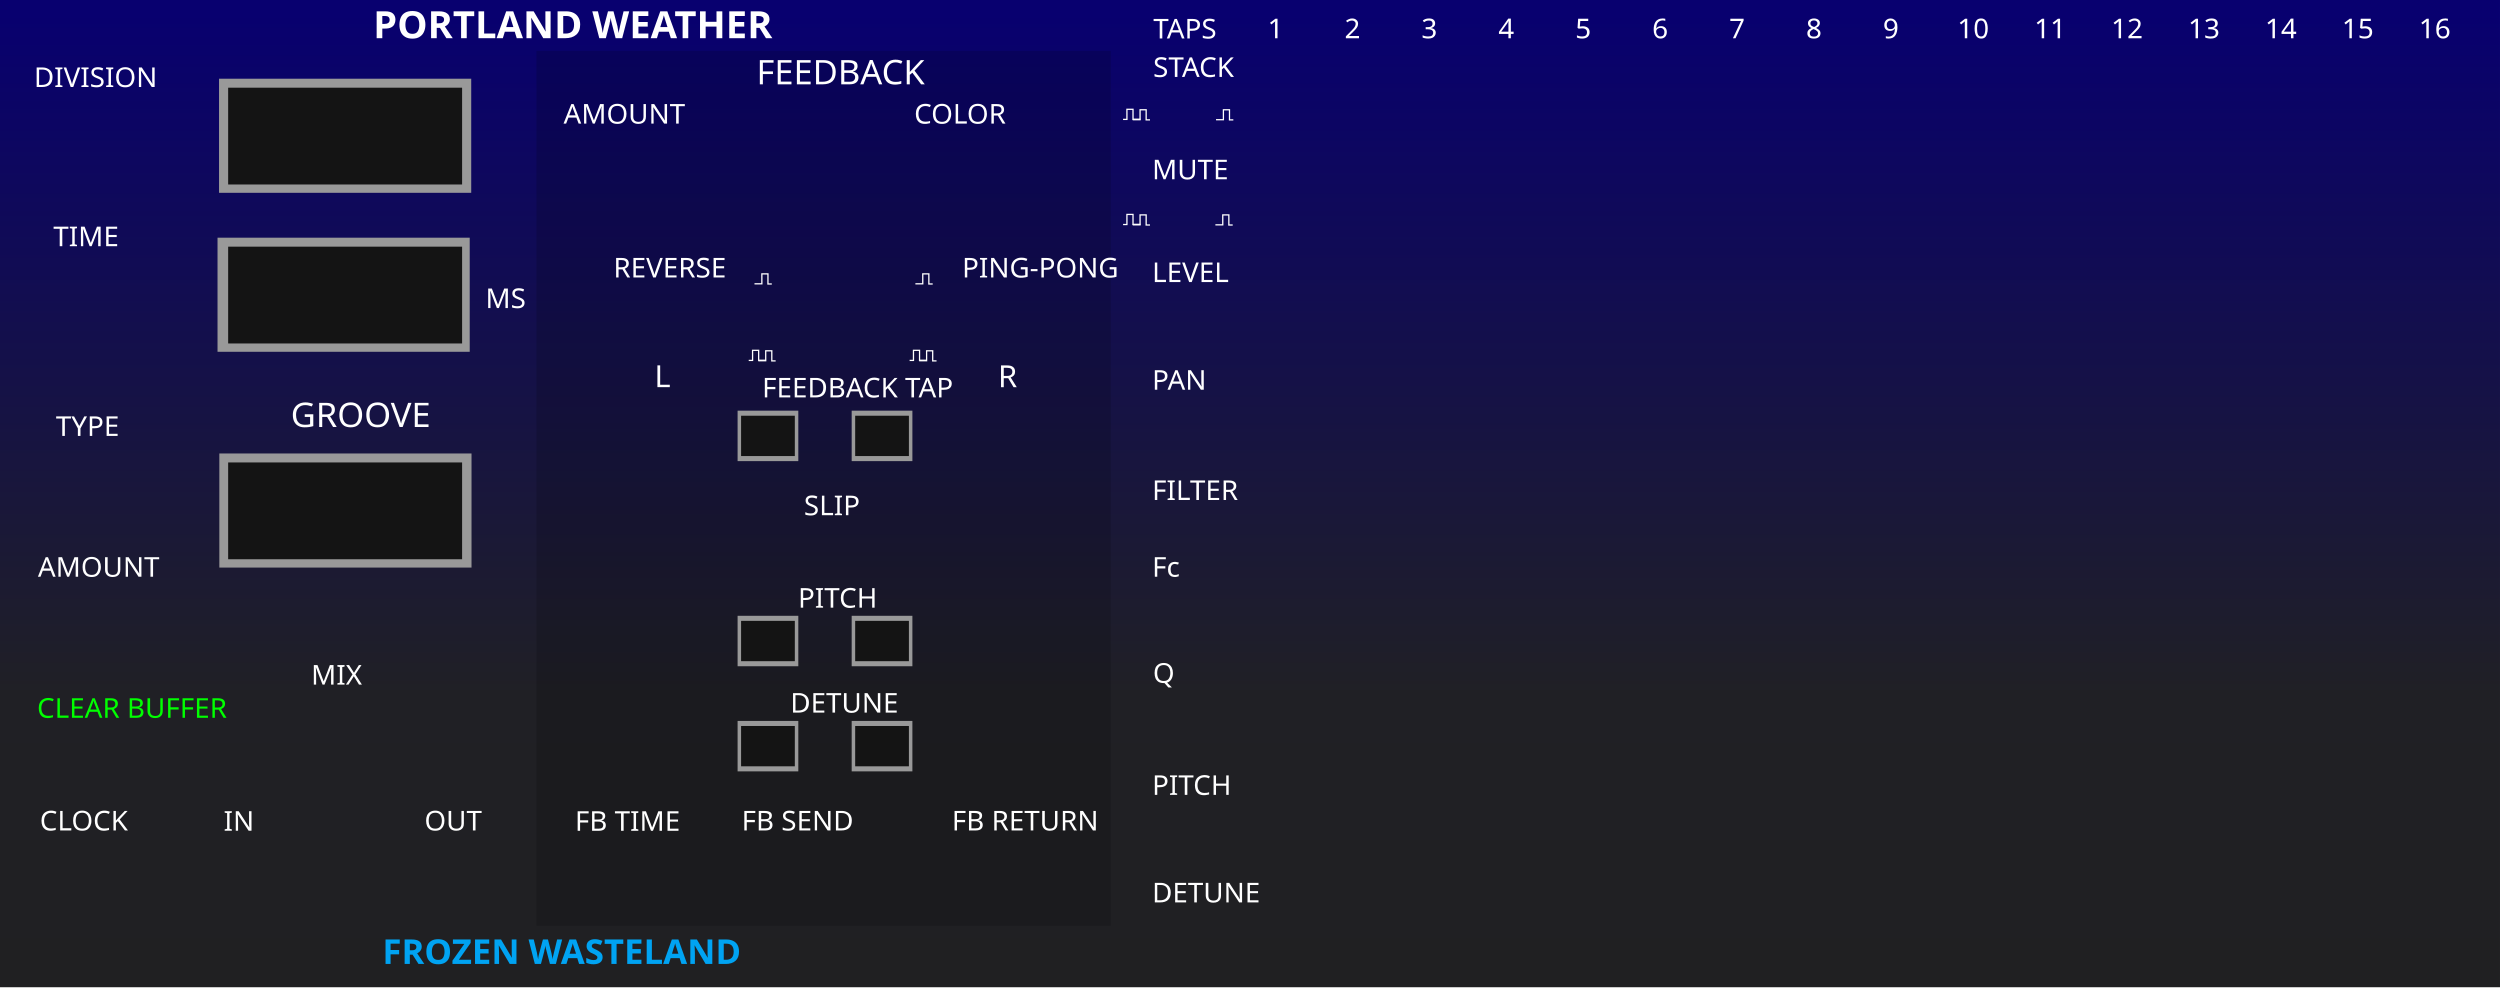
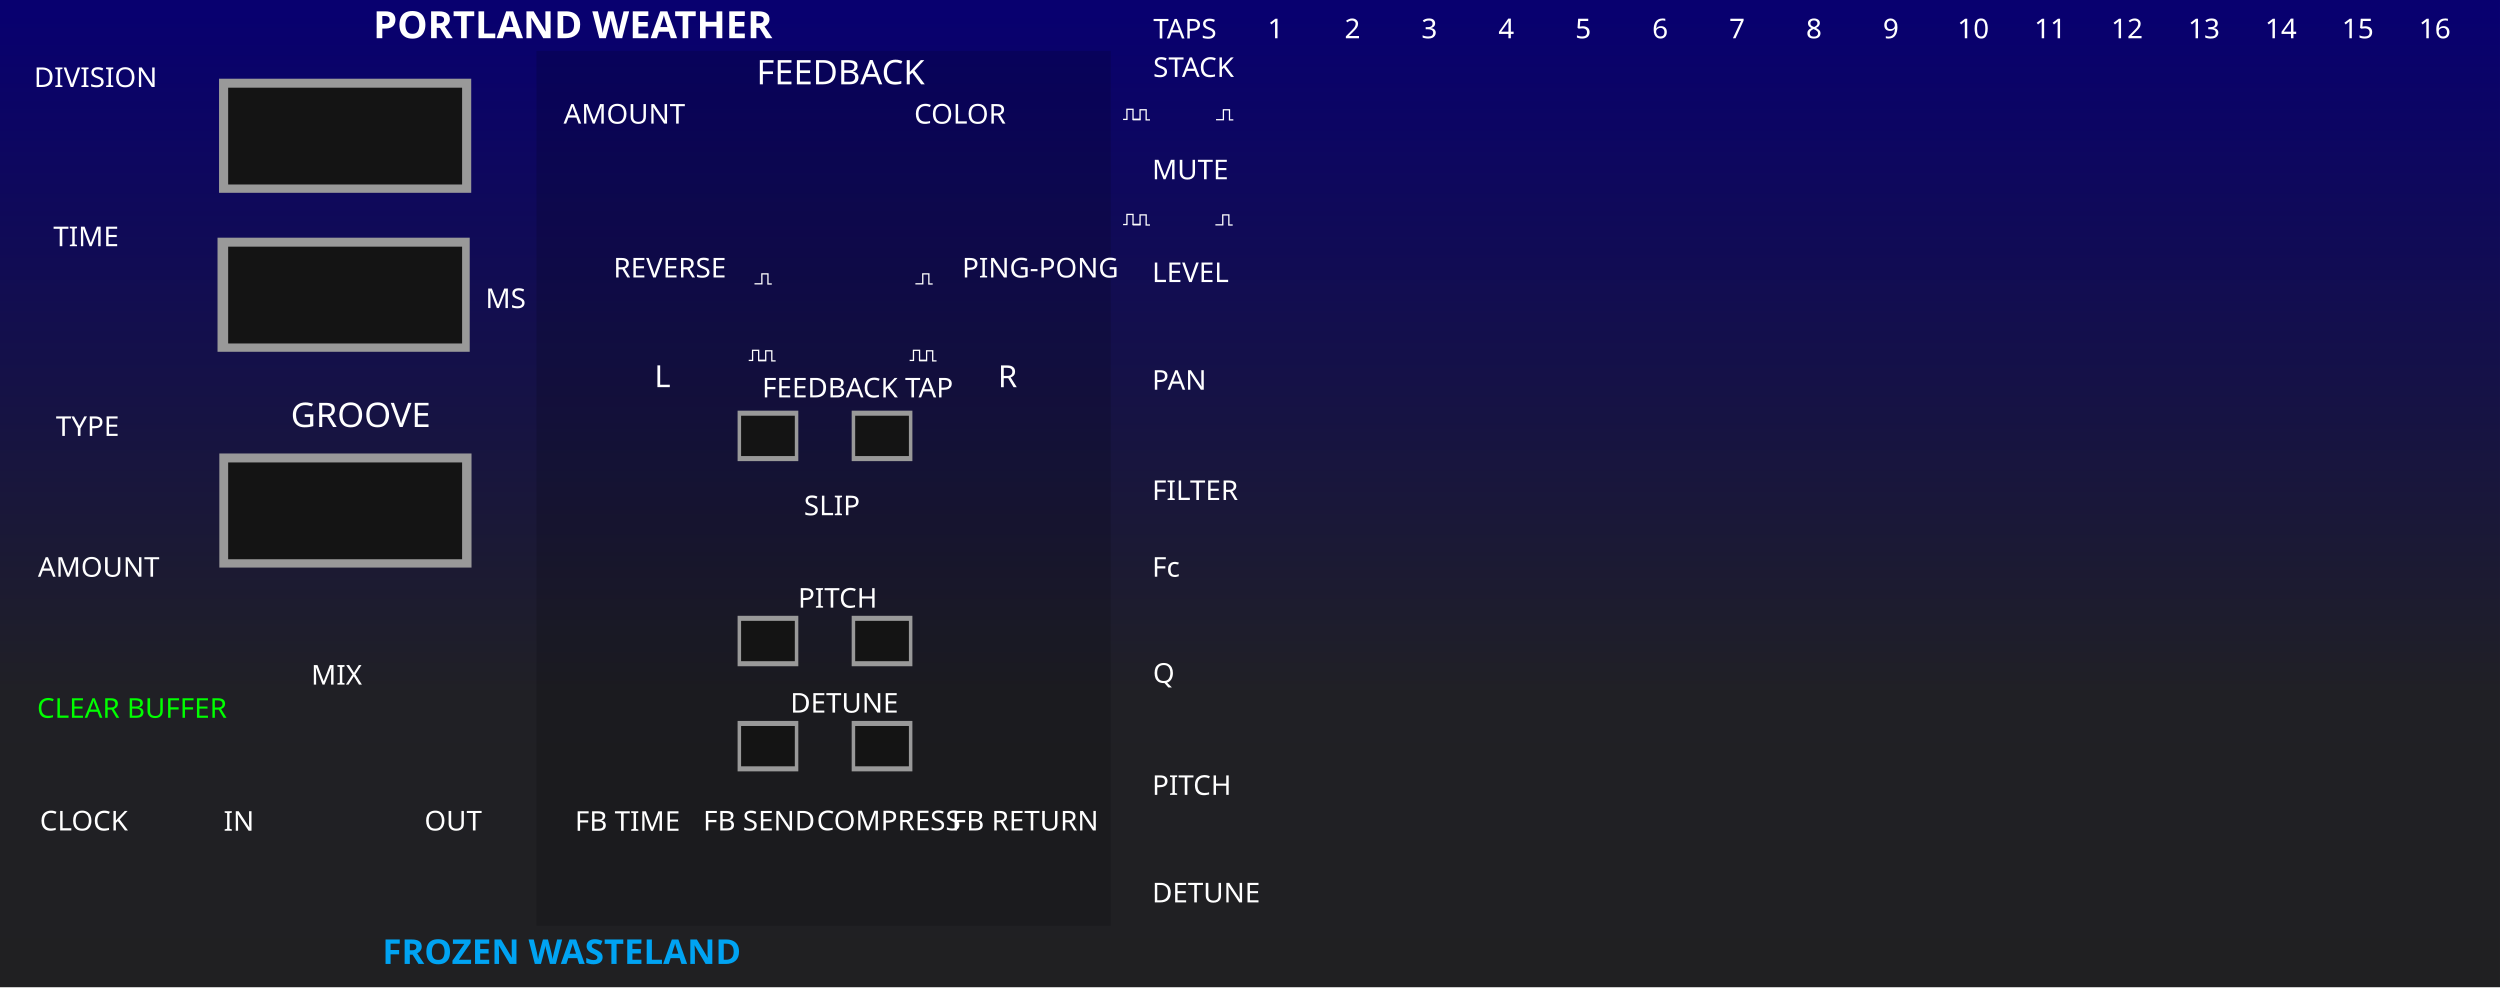
<svg xmlns="http://www.w3.org/2000/svg" xmlns:xlink="http://www.w3.org/1999/xlink" width="975" height="385" viewBox="0 0 257.969 101.865" version="1.1" id="svg11003">
  <defs id="defs10997">
    <linearGradient id="linearGradient3391">
      <stop style="stop-color:#202022;stop-opacity:1;" offset="0" id="stop3387" />
      <stop style="stop-color:#202025;stop-opacity:1;" offset=".3" id="stop3388" />
      <stop style="stop-color:#08006f;stop-opacity:1;" offset="1" id="stop3389" />
    </linearGradient>
    <linearGradient xlink:href="#linearGradient3391" id="linearGradient3393" x1="35.22" y1="150.858" x2="35.22" y2="50.462" gradientUnits="userSpaceOnUse" gradientTransform="matrix(0.5244762,0,0,1,16.71984,0)" />
  </defs>
  <g id="layer1" transform="translate(-35.14631,-49.06609)">
    <path id="path33493" d="M 35.146,49.066 H 293.115 V 150.931 H 35.146 Z m 0,0" style="fill:url(#linearGradient3393);fill-opacity:1;fill-rule:nonzero;stroke:none;stroke-width:0.71" />
    <rect style="opacity:0.981;fill:#000000;fill-opacity:0.157;stroke:#ffffff;stroke-width:0.491;stroke-miterlimit:4;stroke-dasharray:none;stroke-opacity:0" id="rect2959" width="59.255" height="90.272" x="90.504" y="54.318" />
    <text xml:space="preserve" style="font-style:normal;font-weight:normal;font-size:3.557px;line-height:1.25;font-family:sans-serif;letter-spacing:0px;word-spacing:0px;fill:#ffffff;fill-opacity:1;stroke:none;stroke-width:0.267" x="24.953" y="165.302" id="text5097" transform="scale(1.008256,0.9918119)">
      <tspan id="tspan5095" x="24.953" y="168.547" style="stroke-width:0.267" />
    </text>
    <text xml:space="preserve" style="font-style:normal;font-variant:normal;font-weight:normal;font-stretch:normal;font-size:3.557px;line-height:1.25;font-family:Homenaje;-inkscape-font-specification:Homenaje;letter-spacing:0px;word-spacing:0px;fill:#ffffff;fill-opacity:1;stroke:none;stroke-width:0.267" x="38.327" y="58.522" id="text5443" transform="scale(1.008256,0.9918119)">
      <tspan id="tspan5441" x="38.327" y="58.522" style="font-style:normal;font-variant:normal;font-weight:normal;font-stretch:normal;font-size:2.846px;font-family:Homenaje;-inkscape-font-specification:Homenaje;stroke-width:0.267">DIVISION</tspan>
    </text>
    <text xml:space="preserve" style="font-style:normal;font-variant:normal;font-weight:bold;font-stretch:normal;font-size:3.557px;line-height:1.25;font-family:Homenaje;-inkscape-font-specification:'Homenaje Bold';text-align:start;letter-spacing:0px;word-spacing:0px;text-anchor:start;fill:#ffffff;fill-opacity:1;stroke:none;stroke-width:0.267" x="73.048" y="53.445" id="text3885" transform="scale(1.008256,0.9918119)">
      <tspan id="tspan3883" x="73.048" y="53.445" style="font-style:normal;font-variant:normal;font-weight:bold;font-stretch:normal;font-size:3.913px;font-family:Homenaje;-inkscape-font-specification:'Homenaje Bold';text-align:start;text-anchor:start;stroke-width:0.267">PORTLAND WEATHER</tspan>
    </text>
    <rect style="fill:#999999;fill-opacity:1;stroke-width:0.26" id="rect6948" width="26.023" height="11.774" x="57.778" y="95.859" />
    <rect style="fill:#141414;fill-opacity:1;stroke-width:0.234" id="rect4735" width="24.14" height="9.988" x="58.689" y="96.785" />
    <flowRoot xml:space="preserve" id="flowRoot1527" style="font-style:normal;font-variant:normal;font-weight:bold;font-stretch:normal;font-size:13.333px;line-height:1.25;font-family:Homenaje;-inkscape-font-specification:'Homenaje Bold';text-align:center;letter-spacing:0px;word-spacing:0px;text-anchor:middle;fill:#ffffff;fill-opacity:1;stroke:none" transform="matrix(0.26897,0,0,0.2645833,34.61169,149.5143)">
      <flowRegion id="flowRegion1529" style="font-style:normal;font-variant:normal;font-weight:bold;font-stretch:normal;font-family:Homenaje;-inkscape-font-specification:'Homenaje Bold'">
        <rect id="rect1531" width="106.25" height="39.75" x="-39" y="44" style="font-style:normal;font-variant:normal;font-weight:bold;font-stretch:normal;font-family:Homenaje;-inkscape-font-specification:'Homenaje Bold'" />
      </flowRegion>
      <flowPara id="flowPara1533" />
    </flowRoot>
    <text xml:space="preserve" style="font-style:normal;font-variant:normal;font-weight:bold;font-stretch:normal;font-size:3.557px;line-height:1.25;font-family:Homenaje;-inkscape-font-specification:'Homenaje Bold';text-align:start;letter-spacing:0px;word-spacing:0px;text-anchor:start;fill:#00a3f2;fill-opacity:1;stroke:none;stroke-width:0.267" x="73.989" y="149.762" id="text3885-7" transform="scale(1.008256,0.9918119)">
      <tspan id="tspan3883-0" x="73.989" y="149.762" style="font-style:normal;font-variant:normal;font-weight:bold;font-stretch:normal;font-family:'Bradley Gratis';-inkscape-font-specification:'Bradley Gratis Bold';text-align:start;text-anchor:start;fill:#00a3f2;fill-opacity:1;stroke-width:0.267">FROZEN WASTELAND</tspan>
    </text>
    <text xml:space="preserve" style="font-style:normal;font-variant:normal;font-weight:normal;font-stretch:normal;font-size:3.557px;line-height:1.25;font-family:Homenaje;-inkscape-font-specification:Homenaje;letter-spacing:0px;word-spacing:0px;fill:#ffffff;fill-opacity:1;stroke:none;stroke-width:0.267" x="57.743" y="135.896" id="text4978-4-9" transform="scale(1.008256,0.9918119)">
      <tspan id="tspan4976-4-4" x="57.743" y="135.896" style="font-style:normal;font-variant:normal;font-weight:normal;font-stretch:normal;font-size:2.846px;font-family:Homenaje;-inkscape-font-specification:Homenaje;stroke-width:0.267">IN</tspan>
    </text>
    <flowRoot xml:space="preserve" id="flowRoot5761" style="font-style:normal;font-variant:normal;font-weight:bold;font-stretch:normal;font-size:13.333px;line-height:1.25;font-family:Homenaje;-inkscape-font-specification:'Homenaje Bold';text-align:center;letter-spacing:0px;word-spacing:0px;text-anchor:middle;fill:#ffffff;fill-opacity:1;stroke:none" transform="matrix(1.016579,0,0,1,-0.5793846,99.12522)">
      <flowRegion id="flowRegion5763" style="font-style:normal;font-variant:normal;font-weight:bold;font-stretch:normal;font-family:Homenaje;-inkscape-font-specification:'Homenaje Bold'">
        <rect id="rect5765" width="190.75" height="78.25" x="-29" y="210" style="font-style:normal;font-variant:normal;font-weight:bold;font-stretch:normal;font-family:Homenaje;-inkscape-font-specification:'Homenaje Bold'" />
      </flowRegion>
      <flowPara id="flowPara5767" />
    </flowRoot>
    <flowRoot xml:space="preserve" id="flowRoot5769" style="font-style:normal;font-variant:normal;font-weight:bold;font-stretch:normal;font-size:13.333px;line-height:1.25;font-family:Homenaje;-inkscape-font-specification:'Homenaje Bold';text-align:center;letter-spacing:0px;word-spacing:0px;text-anchor:middle;fill:#ffffff;fill-opacity:1;stroke:none" transform="matrix(1.016579,0,0,1,-0.5793846,99.12522)">
      <flowRegion id="flowRegion5771" style="font-style:normal;font-variant:normal;font-weight:bold;font-stretch:normal;font-family:Homenaje;-inkscape-font-specification:'Homenaje Bold'">
        <rect id="rect5773" width="254.75" height="79.75" x="-44.75" y="215.5" style="font-style:normal;font-variant:normal;font-weight:bold;font-stretch:normal;font-family:Homenaje;-inkscape-font-specification:'Homenaje Bold'" />
      </flowRegion>
      <flowPara id="flowPara5775" />
    </flowRoot>
    <text xml:space="preserve" style="font-style:normal;font-variant:normal;font-weight:normal;font-stretch:normal;font-size:3.557px;line-height:1.25;font-family:Homenaje;-inkscape-font-specification:Homenaje;letter-spacing:0px;word-spacing:0px;fill:#ffffff;fill-opacity:1;stroke:none;stroke-width:0.267" x="66.694" y="120.698" id="text4978-4-9-6" transform="scale(1.008256,0.9918119)">
      <tspan id="tspan4976-4-4-5" x="66.694" y="120.698" style="font-style:normal;font-variant:normal;font-weight:normal;font-stretch:normal;font-size:2.846px;font-family:Homenaje;-inkscape-font-specification:Homenaje;stroke-width:0.267">MIX</tspan>
    </text>
    <text xml:space="preserve" style="font-style:normal;font-variant:normal;font-weight:normal;font-stretch:normal;font-size:3.557px;line-height:1.25;font-family:Homenaje;-inkscape-font-specification:Homenaje;letter-spacing:0px;word-spacing:0px;fill:#ffffff;fill-opacity:1;stroke:none;stroke-width:0.267" x="78.297" y="135.872" id="text4978-4-9-5" transform="scale(1.008256,0.9918119)">
      <tspan id="tspan4976-4-4-7" x="78.297" y="135.872" style="font-style:normal;font-variant:normal;font-weight:normal;font-stretch:normal;font-size:2.846px;font-family:Homenaje;-inkscape-font-specification:Homenaje;stroke-width:0.267">OUT</tspan>
    </text>
    <text xml:space="preserve" style="font-style:normal;font-variant:normal;font-weight:normal;font-stretch:normal;font-size:3.557px;line-height:1.25;font-family:Homenaje;-inkscape-font-specification:Homenaje;letter-spacing:0px;word-spacing:0px;fill:#ffffff;fill-opacity:1;stroke:none;stroke-width:0.267" x="152.767" y="68.125" id="text5443-2" transform="scale(1.008256,0.9918119)">
      <tspan id="tspan5441-8" x="152.767" y="68.125" style="font-style:normal;font-variant:normal;font-weight:normal;font-stretch:normal;font-size:2.846px;font-family:Homenaje;-inkscape-font-specification:Homenaje;stroke-width:0.267">MUTE</tspan>
    </text>
    <text xml:space="preserve" style="font-style:normal;font-variant:normal;font-weight:normal;font-stretch:normal;font-size:3.557px;line-height:1.25;font-family:Homenaje;-inkscape-font-specification:Homenaje;letter-spacing:0px;word-spacing:0px;fill:#ffffff;fill-opacity:1;stroke:none;stroke-width:0.267" x="152.767" y="90.02" id="text5443-2-9" transform="scale(1.008256,0.9918119)">
      <tspan id="tspan5441-8-4" x="152.767" y="90.02" style="font-style:normal;font-variant:normal;font-weight:normal;font-stretch:normal;font-size:2.846px;font-family:Homenaje;-inkscape-font-specification:Homenaje;stroke-width:0.267">PAN</tspan>
    </text>
    <text xml:space="preserve" style="font-style:normal;font-variant:normal;font-weight:normal;font-stretch:normal;font-size:3.557px;line-height:1.25;font-family:Homenaje;-inkscape-font-specification:Homenaje;letter-spacing:0px;word-spacing:0px;fill:#ffffff;fill-opacity:1;stroke:none;stroke-width:0.267" x="152.767" y="78.816" id="text5443-2-4" transform="scale(1.008256,0.9918119)">
      <tspan id="tspan5441-8-3" x="152.767" y="78.816" style="font-style:normal;font-variant:normal;font-weight:normal;font-stretch:normal;font-size:2.846px;font-family:Homenaje;-inkscape-font-specification:Homenaje;stroke-width:0.267">LEVEL</tspan>
    </text>
    <text xml:space="preserve" style="font-style:normal;font-variant:normal;font-weight:normal;font-stretch:normal;font-size:3.557px;line-height:1.25;font-family:Homenaje;-inkscape-font-specification:Homenaje;letter-spacing:0px;word-spacing:0px;fill:#ffffff;fill-opacity:1;stroke:none;stroke-width:0.267" x="152.852" y="120.507" id="text5443-2-7" transform="scale(1.008256,0.9918119)">
      <tspan id="tspan5441-8-8" x="152.852" y="120.507" style="font-style:normal;font-variant:normal;font-weight:normal;font-stretch:normal;font-size:2.846px;font-family:Homenaje;-inkscape-font-specification:Homenaje;stroke-width:0.267">Q</tspan>
    </text>
    <text xml:space="preserve" style="font-style:normal;font-variant:normal;font-weight:normal;font-stretch:normal;font-size:3.557px;line-height:1.25;font-family:Homenaje;-inkscape-font-specification:Homenaje;letter-spacing:0px;word-spacing:0px;fill:#ffffff;fill-opacity:1;stroke:none;stroke-width:0.267" x="152.767" y="101.491" id="text5443-2-98" transform="scale(1.008256,0.9918119)">
      <tspan id="tspan5441-8-2" x="152.767" y="101.491" style="font-style:normal;font-variant:normal;font-weight:normal;font-stretch:normal;font-size:2.846px;font-family:Homenaje;-inkscape-font-specification:Homenaje;stroke-width:0.267">FILTER</tspan>
    </text>
    <text xml:space="preserve" style="font-style:normal;font-variant:normal;font-weight:normal;font-stretch:normal;font-size:3.557px;line-height:1.25;font-family:Homenaje;-inkscape-font-specification:Homenaje;letter-spacing:0px;word-spacing:0px;fill:#ffffff;fill-opacity:1;stroke:none;stroke-width:0.267" x="152.767" y="109.47" id="text5443-2-94" transform="scale(1.008256,0.9918119)">
      <tspan id="tspan5441-8-6" x="152.767" y="109.47" style="font-style:normal;font-variant:normal;font-weight:normal;font-stretch:normal;font-size:2.846px;font-family:Homenaje;-inkscape-font-specification:Homenaje;stroke-width:0.267">Fc</tspan>
    </text>
    <text xml:space="preserve" style="font-style:normal;font-variant:normal;font-weight:normal;font-stretch:normal;font-size:3.557px;line-height:1.25;font-family:Homenaje;-inkscape-font-specification:Homenaje;letter-spacing:0px;word-spacing:0px;fill:#ffffff;fill-opacity:1;stroke:none;stroke-width:0.267" x="152.767" y="132.169" id="text5443-2-6" transform="scale(1.008256,0.9918119)">
      <tspan id="tspan5441-8-1" x="152.767" y="132.169" style="font-style:normal;font-variant:normal;font-weight:normal;font-stretch:normal;font-size:2.846px;font-family:Homenaje;-inkscape-font-specification:Homenaje;stroke-width:0.267">PITCH</tspan>
    </text>
    <text xml:space="preserve" style="font-style:normal;font-weight:normal;font-size:3.557px;line-height:1.25;font-family:sans-serif;letter-spacing:0px;word-spacing:0px;fill:#ffffff;fill-opacity:1;stroke:none;stroke-width:0.267" x="257.717" y="256.184" id="text5443-2-66" transform="scale(1.008256,0.9918119)">
      <tspan id="tspan5441-8-9" x="257.717" y="256.184" style="font-style:normal;font-variant:normal;font-weight:bold;font-stretch:normal;font-size:2.846px;font-family:'Labtop Secundo Wide';-inkscape-font-specification:'Labtop Secundo Wide Bold';stroke-width:0.267">DETUNE</tspan>
    </text>
    <text xml:space="preserve" style="font-style:normal;font-variant:normal;font-weight:normal;font-stretch:normal;font-size:3.557px;line-height:1.25;font-family:Homenaje;-inkscape-font-specification:Homenaje;letter-spacing:0px;word-spacing:0px;fill:#ffffff;fill-opacity:1;stroke:none;stroke-width:0.267" x="152.875" y="57.474" id="text5443-2-60" transform="scale(1.008256,0.9918119)">
      <tspan id="tspan5441-8-14" x="152.875" y="57.474" style="font-style:normal;font-variant:normal;font-weight:normal;font-stretch:normal;font-size:2.846px;font-family:Homenaje;-inkscape-font-specification:Homenaje;stroke-width:0.267">STACK</tspan>
    </text>
    <text xml:space="preserve" style="font-style:normal;font-variant:normal;font-weight:normal;font-stretch:normal;font-size:3.557px;line-height:1.25;font-family:Homenaje;-inkscape-font-specification:Homenaje;letter-spacing:0px;word-spacing:0px;fill:#ffffff;fill-opacity:1;stroke:none;stroke-width:0.267" x="64.609" y="93.895" id="text5443-2-60-0" transform="scale(1.008256,0.9918119)">
      <tspan id="tspan5441-8-14-6" x="64.609" y="93.895" style="font-style:normal;font-variant:normal;font-weight:normal;font-stretch:normal;font-size:3.528px;font-family:Homenaje;-inkscape-font-specification:Homenaje;stroke-width:0.267">GROOVE</tspan>
    </text>
    <text xml:space="preserve" style="font-style:normal;font-variant:normal;font-weight:normal;font-stretch:normal;font-size:3.557px;line-height:1.25;font-family:Homenaje;-inkscape-font-specification:Homenaje;letter-spacing:0px;word-spacing:0px;fill:#ffffff;fill-opacity:1;stroke:none;stroke-width:0.267" x="112.276" y="58.243" id="text5443-2-60-01" transform="scale(1.008256,0.9918119)">
      <tspan id="tspan5441-8-14-3" x="112.276" y="58.243" style="font-style:normal;font-variant:normal;font-weight:normal;font-stretch:normal;font-size:3.528px;font-family:Homenaje;-inkscape-font-specification:Homenaje;stroke-width:0.267">FEEDBACK</tspan>
    </text>
    <text xml:space="preserve" style="font-style:normal;font-variant:normal;font-weight:normal;font-stretch:normal;font-size:3.557px;line-height:1.25;font-family:Homenaje;-inkscape-font-specification:Homenaje;letter-spacing:0px;word-spacing:0px;fill:#ffffff;fill-opacity:1;stroke:none;stroke-width:0.267" x="38.935" y="135.872" id="text5443-4" transform="scale(1.008256,0.9918119)">
      <tspan id="tspan5441-6" x="38.935" y="135.872" style="font-style:normal;font-variant:normal;font-weight:normal;font-stretch:normal;font-size:2.846px;font-family:Homenaje;-inkscape-font-specification:Homenaje;stroke-width:0.267">CLOCK</tspan>
    </text>
    <text xml:space="preserve" style="font-style:normal;font-variant:normal;font-weight:normal;font-stretch:normal;font-size:3.557px;line-height:1.25;font-family:Homenaje;-inkscape-font-specification:Homenaje;letter-spacing:0px;word-spacing:0px;fill:#ffffff;fill-opacity:1;stroke:none;stroke-width:0.267" x="40.312" y="75.086" id="text5443-3" transform="scale(1.008256,0.9918119)">
      <tspan id="tspan5441-1" x="40.312" y="75.086" style="font-style:normal;font-variant:normal;font-weight:normal;font-stretch:normal;font-size:2.846px;font-family:Homenaje;-inkscape-font-specification:Homenaje;stroke-width:0.267">TIME</tspan>
    </text>
    <text xml:space="preserve" style="font-style:normal;font-variant:normal;font-weight:normal;font-stretch:normal;font-size:3.557px;line-height:1.25;font-family:Homenaje;-inkscape-font-specification:Homenaje;letter-spacing:0px;word-spacing:0px;fill:#ffffff;fill-opacity:1;stroke:none;stroke-width:0.267" x="40.575" y="94.822" id="text5443-6" transform="scale(1.008256,0.9918119)">
      <tspan id="tspan5441-19" x="40.575" y="94.822" style="font-style:normal;font-variant:normal;font-weight:normal;font-stretch:normal;font-size:2.846px;font-family:Homenaje;-inkscape-font-specification:Homenaje;stroke-width:0.267">TYPE</tspan>
    </text>
    <text xml:space="preserve" style="font-style:normal;font-variant:normal;font-weight:normal;font-stretch:normal;font-size:3.557px;line-height:1.25;font-family:Homenaje;-inkscape-font-specification:Homenaje;letter-spacing:0px;word-spacing:0px;fill:#ffffff;fill-opacity:1;stroke:none;stroke-width:0.267" x="38.738" y="109.471" id="text5443-6-9" transform="scale(1.008256,0.9918119)">
      <tspan id="tspan5441-19-9" x="38.738" y="109.471" style="font-style:normal;font-variant:normal;font-weight:normal;font-stretch:normal;font-size:2.846px;font-family:Homenaje;-inkscape-font-specification:Homenaje;stroke-width:0.267">AMOUNT</tspan>
    </text>
    <text xml:space="preserve" style="font-style:normal;font-variant:normal;font-weight:normal;font-stretch:normal;font-size:3.557px;line-height:1.25;font-family:Homenaje;-inkscape-font-specification:Homenaje;letter-spacing:0px;word-spacing:0px;fill:#ffffff;fill-opacity:1;stroke:none;stroke-width:0.267" x="92.533" y="62.333" id="text5443-6-9-1" transform="scale(1.008256,0.9918119)">
      <tspan id="tspan5441-19-9-0" x="92.533" y="62.333" style="font-style:normal;font-variant:normal;font-weight:normal;font-stretch:normal;font-size:2.846px;font-family:Homenaje;-inkscape-font-specification:Homenaje;stroke-width:0.267">AMOUNT</tspan>
    </text>
    <text xml:space="preserve" style="font-style:normal;font-variant:normal;font-weight:normal;font-stretch:normal;font-size:3.557px;line-height:1.25;font-family:Homenaje;-inkscape-font-specification:Homenaje;letter-spacing:0px;word-spacing:0px;fill:#ffffff;fill-opacity:1;stroke:none;stroke-width:0.267" x="112.85" y="90.821" id="text5443-6-9-1-4" transform="scale(1.008261,0.9918065)">
      <tspan id="tspan5441-19-9-0-6" x="112.85" y="90.821" style="font-style:normal;font-variant:normal;font-weight:normal;font-stretch:normal;font-size:2.846px;font-family:Homenaje;-inkscape-font-specification:Homenaje;stroke-width:0.267">FEEDBACK TAP</tspan>
    </text>
    <text xml:space="preserve" style="font-style:normal;font-variant:normal;font-weight:normal;font-stretch:normal;font-size:3.557px;line-height:1.25;font-family:Homenaje;-inkscape-font-specification:Homenaje;letter-spacing:0px;word-spacing:0px;fill:#ffffff;fill-opacity:1;stroke:none;stroke-width:0.267" x="128.419" y="62.333" id="text5443-6-9-1-8" transform="scale(1.008256,0.9918119)">
      <tspan id="tspan5441-19-9-0-4" x="128.419" y="62.333" style="font-style:normal;font-variant:normal;font-weight:normal;font-stretch:normal;font-size:2.846px;font-family:Homenaje;-inkscape-font-specification:Homenaje;stroke-width:0.267">COLOR</tspan>
    </text>
    <text xml:space="preserve" style="font-style:normal;font-variant:normal;font-weight:normal;font-stretch:normal;font-size:3.557px;line-height:1.25;font-family:Homenaje;-inkscape-font-specification:Homenaje;letter-spacing:0px;word-spacing:0px;fill:#ffffff;fill-opacity:1;stroke:none;stroke-width:0.267" x="133.32" y="78.339" id="text5443-6-9-1-8-4" transform="scale(1.008256,0.9918119)">
      <tspan id="tspan5441-19-9-0-4-0" x="133.32" y="78.339" style="font-style:normal;font-variant:normal;font-weight:normal;font-stretch:normal;font-size:2.846px;font-family:Homenaje;-inkscape-font-specification:Homenaje;stroke-width:0.267">PING-PONG</tspan>
    </text>
    <rect style="fill:#999999;fill-opacity:1;stroke-width:0.26" id="rect6948-1" width="26.023" height="11.774" x="57.747" y="57.188" />
    <rect style="fill:#141414;fill-opacity:1;stroke:#ffffff;stroke-width:0.234;stroke-opacity:0" id="rect4735-6" width="24.14" height="9.988" x="58.689" y="58.115" />
    <rect style="fill:#999999;fill-opacity:1;stroke-width:0.26" id="rect6948-4" width="26.023" height="11.774" x="57.592" y="73.593" />
    <rect style="fill:#141414;fill-opacity:1;stroke-width:0.234" id="rect4735-2" width="24.14" height="9.988" x="58.689" y="74.519" />
-     <text xml:space="preserve" style="font-style:normal;font-variant:normal;font-weight:normal;font-stretch:normal;font-size:3.557px;line-height:1.25;font-family:Homenaje;-inkscape-font-specification:Homenaje;letter-spacing:0px;word-spacing:0px;fill:#ffffff;fill-opacity:1;stroke:none;stroke-width:0.267" x="110.752" y="135.872" id="text4978-4-9-8" transform="scale(1.008256,0.9918119)">
-       <tspan id="tspan4976-4-4-3" x="110.752" y="135.872" style="font-style:normal;font-variant:normal;font-weight:normal;font-stretch:normal;font-size:2.846px;font-family:Homenaje;-inkscape-font-specification:Homenaje;stroke-width:0.267">FB SEND</tspan>
+     <text xml:space="preserve" style="font-style:normal;font-variant:normal;font-weight:normal;font-stretch:normal;font-size:3.557px;line-height:1.25;font-family:Homenaje;-inkscape-font-specification:Homenaje;letter-spacing:0px;word-spacing:0px;fill:#ffffff;fill-opacity:1;stroke:none;stroke-width:0.267" x="106.815" y="135.872" id="text4978-4-9-8" transform="scale(1.008256,0.9918119)">
+       <tspan id="tspan4976-4-4-3" x="106.815" y="135.872" style="font-style:normal;font-variant:normal;font-weight:normal;font-stretch:normal;font-size:2.846px;font-family:Homenaje;-inkscape-font-specification:Homenaje;stroke-width:0.267">FB SEND</tspan>
    </text>
    <text xml:space="preserve" style="font-style:normal;font-variant:normal;font-weight:normal;font-stretch:normal;font-size:3.557px;line-height:1.25;font-family:Homenaje;-inkscape-font-specification:Homenaje;letter-spacing:0px;word-spacing:0px;fill:#ffffff;fill-opacity:1;stroke:none;stroke-width:0.267" x="132.27" y="135.872" id="text4978-4-9-8-2" transform="scale(1.008256,0.9918119)">
      <tspan id="tspan4976-4-4-3-2" x="132.27" y="135.872" style="font-style:normal;font-variant:normal;font-weight:normal;font-stretch:normal;font-size:2.846px;font-family:Homenaje;-inkscape-font-specification:Homenaje;stroke-width:0.267">FB RETURN</tspan>
    </text>
    <text xml:space="preserve" style="font-style:normal;font-variant:normal;font-weight:normal;font-stretch:normal;font-size:3.557px;line-height:1.25;font-family:Homenaje;-inkscape-font-specification:Homenaje;letter-spacing:0px;word-spacing:0px;fill:#ffffff;fill-opacity:1;stroke:none;stroke-width:0.267" x="84.538" y="81.518" id="text5443-2-60-9" transform="scale(1.008256,0.9918119)">
      <tspan id="tspan5441-8-14-9" x="84.538" y="81.518" style="font-style:normal;font-variant:normal;font-weight:normal;font-stretch:normal;font-size:2.846px;font-family:Homenaje;-inkscape-font-specification:Homenaje;stroke-width:0.267">MS</tspan>
    </text>
    <text xml:space="preserve" style="font-style:normal;font-variant:normal;font-weight:normal;font-stretch:normal;font-size:3.557px;line-height:1.25;font-family:Homenaje;-inkscape-font-specification:Homenaje;letter-spacing:0px;word-spacing:0px;fill:#ffffff;fill-opacity:1;stroke:none;stroke-width:0.267" x="164.584" y="53.453" id="text5443-2-60-99" transform="scale(1.008256,0.9918119)">
      <tspan id="tspan5441-8-14-5" x="164.584" y="53.453" style="font-style:normal;font-variant:normal;font-weight:normal;font-stretch:normal;font-size:2.846px;font-family:Homenaje;-inkscape-font-specification:Homenaje;stroke-width:0.267">1</tspan>
    </text>
    <text xml:space="preserve" style="font-style:normal;font-variant:normal;font-weight:normal;font-stretch:normal;font-size:3.557px;line-height:1.25;font-family:Homenaje;-inkscape-font-specification:Homenaje;letter-spacing:0px;word-spacing:0px;fill:#ffffff;fill-opacity:1;stroke:none;stroke-width:0.267" x="172.457" y="53.453" id="text5443-2-60-99-7" transform="scale(1.008256,0.9918119)">
      <tspan id="tspan5441-8-14-5-5" x="172.457" y="53.453" style="font-style:normal;font-variant:normal;font-weight:normal;font-stretch:normal;font-size:2.846px;font-family:Homenaje;-inkscape-font-specification:Homenaje;stroke-width:0.267">2</tspan>
    </text>
    <text xml:space="preserve" style="font-style:normal;font-variant:normal;font-weight:normal;font-stretch:normal;font-size:3.557px;line-height:1.25;font-family:Homenaje;-inkscape-font-specification:Homenaje;letter-spacing:0px;word-spacing:0px;fill:#ffffff;fill-opacity:1;stroke:none;stroke-width:0.267" x="282.409" y="53.453" id="text5443-2-60-99-7-3" transform="scale(1.008256,0.9918119)">
      <tspan id="tspan5441-8-14-5-5-1" x="282.409" y="53.453" style="font-style:normal;font-variant:normal;font-weight:normal;font-stretch:normal;font-size:2.846px;font-family:Homenaje;-inkscape-font-specification:Homenaje;stroke-width:0.267">16</tspan>
    </text>
    <text xml:space="preserve" style="font-style:normal;font-variant:normal;font-weight:normal;font-stretch:normal;font-size:3.557px;line-height:1.25;font-family:Homenaje;-inkscape-font-specification:Homenaje;letter-spacing:0px;word-spacing:0px;fill:#ffffff;fill-opacity:1;stroke:none;stroke-width:0.267" x="274.537" y="53.453" id="text5443-2-60-99-7-6" transform="scale(1.008256,0.9918119)">
      <tspan id="tspan5441-8-14-5-5-9" x="274.537" y="53.453" style="font-style:normal;font-variant:normal;font-weight:normal;font-stretch:normal;font-size:2.846px;font-family:Homenaje;-inkscape-font-specification:Homenaje;stroke-width:0.267">15</tspan>
    </text>
    <text xml:space="preserve" style="font-style:normal;font-variant:normal;font-weight:normal;font-stretch:normal;font-size:3.557px;line-height:1.25;font-family:Homenaje;-inkscape-font-specification:Homenaje;letter-spacing:0px;word-spacing:0px;fill:#ffffff;fill-opacity:1;stroke:none;stroke-width:0.267" x="266.664" y="53.453" id="text5443-2-60-99-7-2" transform="scale(1.008256,0.9918119)">
      <tspan id="tspan5441-8-14-5-5-5" x="266.664" y="53.453" style="font-style:normal;font-variant:normal;font-weight:normal;font-stretch:normal;font-size:2.846px;font-family:Homenaje;-inkscape-font-specification:Homenaje;stroke-width:0.267">14</tspan>
    </text>
    <text xml:space="preserve" style="font-style:normal;font-variant:normal;font-weight:normal;font-stretch:normal;font-size:3.557px;line-height:1.25;font-family:Homenaje;-inkscape-font-specification:Homenaje;letter-spacing:0px;word-spacing:0px;fill:#ffffff;fill-opacity:1;stroke:none;stroke-width:0.267" x="258.792" y="53.453" id="text5443-2-60-99-7-0" transform="scale(1.008256,0.9918119)">
      <tspan id="tspan5441-8-14-5-5-3" x="258.792" y="53.453" style="font-style:normal;font-variant:normal;font-weight:normal;font-stretch:normal;font-size:2.846px;font-family:Homenaje;-inkscape-font-specification:Homenaje;stroke-width:0.267">13</tspan>
    </text>
    <text xml:space="preserve" style="font-style:normal;font-variant:normal;font-weight:normal;font-stretch:normal;font-size:3.557px;line-height:1.25;font-family:Homenaje;-inkscape-font-specification:Homenaje;letter-spacing:0px;word-spacing:0px;fill:#ffffff;fill-opacity:1;stroke:none;stroke-width:0.267" x="250.919" y="53.453" id="text5443-2-60-99-7-30" transform="scale(1.008256,0.9918119)">
      <tspan id="tspan5441-8-14-5-5-94" x="250.919" y="53.453" style="font-style:normal;font-variant:normal;font-weight:normal;font-stretch:normal;font-size:2.846px;font-family:Homenaje;-inkscape-font-specification:Homenaje;stroke-width:0.267">12</tspan>
    </text>
    <text xml:space="preserve" style="font-style:normal;font-variant:normal;font-weight:normal;font-stretch:normal;font-size:3.557px;line-height:1.25;font-family:Homenaje;-inkscape-font-specification:Homenaje;letter-spacing:0px;word-spacing:0px;fill:#ffffff;fill-opacity:1;stroke:none;stroke-width:0.267" x="243.047" y="53.453" id="text5443-2-60-99-7-5" transform="scale(1.008256,0.9918119)">
      <tspan id="tspan5441-8-14-5-5-0" x="243.047" y="53.453" style="font-style:normal;font-variant:normal;font-weight:normal;font-stretch:normal;font-size:2.846px;font-family:Homenaje;-inkscape-font-specification:Homenaje;stroke-width:0.267">11</tspan>
    </text>
    <text xml:space="preserve" style="font-style:normal;font-variant:normal;font-weight:normal;font-stretch:normal;font-size:3.557px;line-height:1.25;font-family:Homenaje;-inkscape-font-specification:Homenaje;letter-spacing:0px;word-spacing:0px;fill:#ffffff;fill-opacity:1;stroke:none;stroke-width:0.267" x="235.174" y="53.453" id="text5443-2-60-99-7-32" transform="scale(1.008256,0.9918119)">
      <tspan id="tspan5441-8-14-5-5-59" x="235.174" y="53.453" style="font-style:normal;font-variant:normal;font-weight:normal;font-stretch:normal;font-size:2.846px;font-family:Homenaje;-inkscape-font-specification:Homenaje;stroke-width:0.267">10</tspan>
    </text>
    <text xml:space="preserve" style="font-style:normal;font-variant:normal;font-weight:normal;font-stretch:normal;font-size:3.557px;line-height:1.25;font-family:Homenaje;-inkscape-font-specification:Homenaje;letter-spacing:0px;word-spacing:0px;fill:#ffffff;fill-opacity:1;stroke:none;stroke-width:0.267" x="227.561" y="53.453" id="text5443-2-60-99-7-9" transform="scale(1.008256,0.9918119)">
      <tspan id="tspan5441-8-14-5-5-4" x="227.561" y="53.453" style="font-style:normal;font-variant:normal;font-weight:normal;font-stretch:normal;font-size:2.846px;font-family:Homenaje;-inkscape-font-specification:Homenaje;stroke-width:0.267">9</tspan>
    </text>
    <text xml:space="preserve" style="font-style:normal;font-variant:normal;font-weight:normal;font-stretch:normal;font-size:3.557px;line-height:1.25;font-family:Homenaje;-inkscape-font-specification:Homenaje;letter-spacing:0px;word-spacing:0px;fill:#ffffff;fill-opacity:1;stroke:none;stroke-width:0.267" x="219.689" y="53.453" id="text5443-2-60-99-7-01" transform="scale(1.008256,0.9918119)">
      <tspan id="tspan5441-8-14-5-5-8" x="219.689" y="53.453" style="font-style:normal;font-variant:normal;font-weight:normal;font-stretch:normal;font-size:2.846px;font-family:Homenaje;-inkscape-font-specification:Homenaje;stroke-width:0.267">8</tspan>
    </text>
    <text xml:space="preserve" style="font-style:normal;font-variant:normal;font-weight:normal;font-stretch:normal;font-size:3.557px;line-height:1.25;font-family:Homenaje;-inkscape-font-specification:Homenaje;letter-spacing:0px;word-spacing:0px;fill:#ffffff;fill-opacity:1;stroke:none;stroke-width:0.267" x="211.819" y="53.453" id="text5443-2-60-99-7-34" transform="scale(1.008256,0.9918119)">
      <tspan id="tspan5441-8-14-5-5-48" x="211.819" y="53.453" style="font-style:normal;font-variant:normal;font-weight:normal;font-stretch:normal;font-size:2.846px;font-family:Homenaje;-inkscape-font-specification:Homenaje;stroke-width:0.267">7</tspan>
    </text>
    <text xml:space="preserve" style="font-style:normal;font-variant:normal;font-weight:normal;font-stretch:normal;font-size:3.557px;line-height:1.25;font-family:Homenaje;-inkscape-font-specification:Homenaje;letter-spacing:0px;word-spacing:0px;fill:#ffffff;fill-opacity:1;stroke:none;stroke-width:0.267" x="203.944" y="53.453" id="text5443-2-60-99-7-7" transform="scale(1.008256,0.9918119)">
      <tspan id="tspan5441-8-14-5-5-2" x="203.944" y="53.453" style="font-style:normal;font-variant:normal;font-weight:normal;font-stretch:normal;font-size:2.846px;font-family:Homenaje;-inkscape-font-specification:Homenaje;stroke-width:0.267">6</tspan>
    </text>
    <text xml:space="preserve" style="font-style:normal;font-variant:normal;font-weight:normal;font-stretch:normal;font-size:3.557px;line-height:1.25;font-family:Homenaje;-inkscape-font-specification:Homenaje;letter-spacing:0px;word-spacing:0px;fill:#ffffff;fill-opacity:1;stroke:none;stroke-width:0.267" x="196.074" y="53.453" id="text5443-2-60-99-7-1" transform="scale(1.008256,0.9918119)">
      <tspan id="tspan5441-8-14-5-5-7" x="196.074" y="53.453" style="font-style:normal;font-variant:normal;font-weight:normal;font-stretch:normal;font-size:2.846px;font-family:Homenaje;-inkscape-font-specification:Homenaje;stroke-width:0.267">5</tspan>
    </text>
    <text xml:space="preserve" style="font-style:normal;font-variant:normal;font-weight:normal;font-stretch:normal;font-size:3.557px;line-height:1.25;font-family:Homenaje;-inkscape-font-specification:Homenaje;letter-spacing:0px;word-spacing:0px;fill:#ffffff;fill-opacity:1;stroke:none;stroke-width:0.267" x="188.202" y="53.453" id="text5443-2-60-99-7-39" transform="scale(1.008256,0.9918119)">
      <tspan id="tspan5441-8-14-5-5-13" x="188.202" y="53.453" style="font-style:normal;font-variant:normal;font-weight:normal;font-stretch:normal;font-size:2.846px;font-family:Homenaje;-inkscape-font-specification:Homenaje;stroke-width:0.267">4</tspan>
    </text>
    <text xml:space="preserve" style="font-style:normal;font-variant:normal;font-weight:normal;font-stretch:normal;font-size:3.557px;line-height:1.25;font-family:Homenaje;-inkscape-font-specification:Homenaje;letter-spacing:0px;word-spacing:0px;fill:#ffffff;fill-opacity:1;stroke:none;stroke-width:0.267" x="180.329" y="53.453" id="text5443-2-60-99-7-33" transform="scale(1.008256,0.9918119)">
      <tspan id="tspan5441-8-14-5-5-04" x="180.329" y="53.453" style="font-style:normal;font-variant:normal;font-weight:normal;font-stretch:normal;font-size:2.846px;font-family:Homenaje;-inkscape-font-specification:Homenaje;stroke-width:0.267">3</tspan>
    </text>
    <flowRoot xml:space="preserve" id="flowRoot7076" style="font-style:normal;font-variant:normal;font-weight:bold;font-stretch:normal;font-size:13.333px;line-height:1.25;font-family:Homenaje;-inkscape-font-specification:'Homenaje Bold';text-align:center;letter-spacing:0px;word-spacing:0px;text-anchor:middle;fill:#ffffff;fill-opacity:1;stroke:none" transform="matrix(1.016579,0,0,1,-0.5793846,99.12522)">
      <flowRegion id="flowRegion7078" style="font-style:normal;font-variant:normal;font-weight:bold;font-stretch:normal;font-family:Homenaje;-inkscape-font-specification:'Homenaje Bold'">
        <rect id="rect7080" width="944.695" height="26.517" x="-49.144" y="214.821" style="font-style:normal;font-variant:normal;font-weight:bold;font-stretch:normal;font-family:Homenaje;-inkscape-font-specification:'Homenaje Bold'" />
      </flowRegion>
      <flowPara id="flowPara7082" />
    </flowRoot>
    <text xml:space="preserve" style="font-style:normal;font-variant:normal;font-weight:normal;font-stretch:normal;font-size:3.557px;line-height:1.25;font-family:Homenaje;-inkscape-font-specification:Homenaje;letter-spacing:0px;word-spacing:0px;fill:#00ff00;fill-opacity:1;stroke:none;stroke-width:0.267" x="38.653" y="124.146" id="text5443-4-5" transform="scale(1.008253,0.9918143)">
      <tspan id="tspan5441-6-9" x="38.653" y="124.146" style="font-style:normal;font-variant:normal;font-weight:normal;font-stretch:normal;font-size:2.846px;font-family:Homenaje;-inkscape-font-specification:Homenaje;fill:#00ff00;fill-opacity:1;stroke-width:0.267">CLEAR BUFFER</tspan>
    </text>
    <text xml:space="preserve" style="font-style:normal;font-variant:normal;font-weight:normal;font-stretch:normal;font-size:3.557px;line-height:1.25;font-family:Homenaje;-inkscape-font-specification:Homenaje;letter-spacing:0px;word-spacing:0px;fill:#ffffff;fill-opacity:1;stroke:none;stroke-width:0.267" x="101.829" y="89.749" id="text5443-6-9-1-4-1" transform="scale(1.008261,0.9918065)">
      <tspan id="tspan5441-19-9-0-6-3" x="101.829" y="89.749" style="font-style:normal;font-variant:normal;font-weight:normal;font-stretch:normal;font-size:3.175px;font-family:Homenaje;-inkscape-font-specification:Homenaje;stroke-width:0.267">L</tspan>
    </text>
    <text xml:space="preserve" style="font-style:normal;font-variant:normal;font-weight:normal;font-stretch:normal;font-size:3.557px;line-height:1.25;font-family:Homenaje;-inkscape-font-specification:Homenaje;letter-spacing:0px;word-spacing:0px;fill:#ffffff;fill-opacity:1;stroke:none;stroke-width:0.267" x="136.993" y="89.754" id="text5443-6-9-1-4-1-4" transform="scale(1.008261,0.9918065)">
      <tspan id="tspan5441-19-9-0-6-3-9" x="136.993" y="89.754" style="font-style:normal;font-variant:normal;font-weight:normal;font-stretch:normal;font-size:3.175px;font-family:Homenaje;-inkscape-font-specification:Homenaje;stroke-width:0.267">R</tspan>
    </text>
    <text xml:space="preserve" style="font-style:normal;font-variant:normal;font-weight:normal;font-stretch:normal;font-size:3.557px;line-height:1.25;font-family:Homenaje;-inkscape-font-specification:Homenaje;letter-spacing:0px;word-spacing:0px;fill:#ffffff;fill-opacity:1;stroke:none;stroke-width:0.267" x="117.132" y="103.072" id="text5443-6-9-1-4-3" transform="scale(1.008261,0.9918065)">
      <tspan id="tspan5441-19-9-0-6-7" x="117.132" y="103.072" style="font-style:normal;font-variant:normal;font-weight:normal;font-stretch:normal;font-size:2.846px;font-family:Homenaje;-inkscape-font-specification:Homenaje;stroke-width:0.267">SLIP</tspan>
    </text>
    <text xml:space="preserve" style="font-style:normal;font-variant:normal;font-weight:normal;font-stretch:normal;font-size:3.557px;line-height:1.25;font-family:Homenaje;-inkscape-font-specification:Homenaje;letter-spacing:0px;word-spacing:0px;fill:#ffffff;fill-opacity:1;stroke:none;stroke-width:0.267" x="116.527" y="112.696" id="text5443-6-9-1-4-6" transform="scale(1.008261,0.9918065)">
      <tspan id="tspan5441-19-9-0-6-2" x="116.527" y="112.696" style="font-style:normal;font-variant:normal;font-weight:normal;font-stretch:normal;font-size:2.846px;font-family:Homenaje;-inkscape-font-specification:Homenaje;stroke-width:0.267">PITCH</tspan>
    </text>
    <text xml:space="preserve" style="font-style:normal;font-variant:normal;font-weight:normal;font-stretch:normal;font-size:3.557px;line-height:1.25;font-family:Homenaje;-inkscape-font-specification:Homenaje;letter-spacing:0px;word-spacing:0px;fill:#ffffff;fill-opacity:1;stroke:none;stroke-width:0.267" x="115.74" y="123.613" id="text5443-6-9-1-4-8" transform="scale(1.008261,0.9918065)">
      <tspan id="tspan5441-19-9-0-6-1" x="115.74" y="123.613" style="font-style:normal;font-variant:normal;font-weight:normal;font-stretch:normal;font-size:2.846px;font-family:Homenaje;-inkscape-font-specification:Homenaje;stroke-width:0.267">DETUNE</tspan>
    </text>
    <text xml:space="preserve" style="font-style:normal;font-variant:normal;font-weight:normal;font-stretch:normal;font-size:3.557px;line-height:1.25;font-family:Homenaje;-inkscape-font-specification:Homenaje;letter-spacing:0px;word-spacing:0px;fill:#ffffff;fill-opacity:1;stroke:none;stroke-width:0.267" x="93.695" y="135.904" id="text5443-6-9-1-8-4-7" transform="scale(1.008256,0.9918119)">
      <tspan id="tspan5441-19-9-0-4-0-8" x="93.695" y="135.904" style="font-style:normal;font-variant:normal;font-weight:normal;font-stretch:normal;font-size:2.846px;font-family:Homenaje;-inkscape-font-specification:Homenaje;stroke-width:0.267">FB TIME</tspan>
    </text>
    <text xml:space="preserve" style="font-style:normal;font-variant:normal;font-weight:normal;font-stretch:normal;font-size:3.557px;line-height:1.25;font-family:Homenaje;-inkscape-font-specification:Homenaje;letter-spacing:0px;word-spacing:0px;fill:#ffffff;fill-opacity:1;stroke:none;stroke-width:0.267" x="97.631" y="78.339" id="text5443-6-9-1-8-4-2" transform="scale(1.008256,0.9918119)">
      <tspan id="tspan5441-19-9-0-4-0-5" x="97.631" y="78.339" style="font-style:normal;font-variant:normal;font-weight:normal;font-stretch:normal;font-size:2.846px;font-family:Homenaje;-inkscape-font-specification:Homenaje;stroke-width:0.267">REVERSE</tspan>
    </text>
    <flowRoot xml:space="preserve" id="flowRoot20907" style="font-style:normal;font-variant:normal;font-weight:bold;font-stretch:normal;font-size:13.333px;line-height:1.25;font-family:Homenaje;-inkscape-font-specification:'Homenaje Bold';text-align:center;letter-spacing:0px;word-spacing:0px;text-anchor:middle;fill:#000000;fill-opacity:1;stroke:none">
      <flowRegion id="flowRegion20909" style="font-style:normal;font-variant:normal;font-weight:bold;font-stretch:normal;font-family:Homenaje;-inkscape-font-specification:'Homenaje Bold'">
        <rect id="rect20911" width="386.08" height="66.114" x="-25.102" y="159.079" style="font-style:normal;font-variant:normal;font-weight:bold;font-stretch:normal;font-family:Homenaje;-inkscape-font-specification:'Homenaje Bold'" />
      </flowRegion>
      <flowPara id="flowPara20913" />
    </flowRoot>
    <flowRoot xml:space="preserve" id="flowRoot20915" style="font-style:normal;font-variant:normal;font-weight:bold;font-stretch:normal;font-size:13.333px;line-height:1.25;font-family:Homenaje;-inkscape-font-specification:'Homenaje Bold';text-align:center;letter-spacing:0px;word-spacing:0px;text-anchor:middle;fill:#000000;fill-opacity:1;stroke:none" transform="matrix(0.2645833,0,0,0.2645833,35.14631,50.12442)">
      <flowRegion id="flowRegion20917" style="font-style:normal;font-variant:normal;font-weight:bold;font-stretch:normal;font-family:Homenaje;-inkscape-font-specification:'Homenaje Bold'">
        <rect id="rect20919" width="374.059" height="132.583" x="-26.87" y="89.076" style="font-style:normal;font-variant:normal;font-weight:bold;font-stretch:normal;font-family:Homenaje;-inkscape-font-specification:'Homenaje Bold'" />
      </flowRegion>
      <flowPara id="flowPara20921" />
    </flowRoot>
    <text xml:space="preserve" style="font-style:normal;font-variant:normal;font-weight:normal;font-stretch:normal;font-size:3.557px;line-height:1.25;font-family:Homenaje;-inkscape-font-specification:Homenaje;letter-spacing:0px;word-spacing:0px;fill:#ffffff;fill-opacity:1;stroke:none;stroke-width:0.267" x="152.767" y="143.353" id="text5443-2-6-5" transform="scale(1.008256,0.9918119)">
      <tspan id="tspan5441-8-1-2" x="152.767" y="143.353" style="font-style:normal;font-variant:normal;font-weight:normal;font-stretch:normal;font-size:2.846px;font-family:Homenaje;-inkscape-font-specification:Homenaje;stroke-width:0.267">DETUNE</tspan>
    </text>
    <text xml:space="preserve" style="font-style:normal;font-variant:normal;font-weight:normal;font-stretch:normal;font-size:3.557px;line-height:1.25;font-family:Homenaje;-inkscape-font-specification:Homenaje;letter-spacing:0px;word-spacing:0px;fill:#ffffff;fill-opacity:1;stroke:none;stroke-width:0.267" x="152.889" y="53.473" id="text5443-2-60-01-6-6" transform="scale(1.008256,0.9918119)">
      <tspan id="tspan5441-8-14-3-1-9" x="152.889" y="53.473" style="font-style:normal;font-variant:normal;font-weight:normal;font-stretch:normal;font-size:2.846px;font-family:Homenaje;-inkscape-font-specification:Homenaje;stroke-width:0.267">TAPS</tspan>
    </text>
    <flowRoot xml:space="preserve" id="flowRoot22255" style="font-style:normal;font-variant:normal;font-weight:bold;font-stretch:normal;font-size:13.333px;line-height:1.25;font-family:Homenaje;-inkscape-font-specification:'Homenaje Bold';text-align:center;letter-spacing:0px;word-spacing:0px;text-anchor:middle;fill:#000000;fill-opacity:1;stroke:none">
      <flowRegion id="flowRegion22257" style="font-style:normal;font-variant:normal;font-weight:bold;font-stretch:normal;font-family:Homenaje;-inkscape-font-specification:'Homenaje Bold'">
        <rect id="rect22259" width="982.525" height="389.616" x="830.85" y="-19.819" style="font-style:normal;font-variant:normal;font-weight:bold;font-stretch:normal;font-family:Homenaje;-inkscape-font-specification:'Homenaje Bold'" />
      </flowRegion>
      <flowPara id="flowPara22261" />
    </flowRoot>
    <flowRoot xml:space="preserve" id="flowRoot970" style="font-style:normal;font-variant:normal;font-weight:bold;font-stretch:normal;font-size:13.333px;line-height:1.25;font-family:Consolas;-inkscape-font-specification:'Consolas Bold';text-align:center;letter-spacing:0px;word-spacing:0px;text-anchor:middle;fill:#000000;fill-opacity:1;stroke:none">
      <flowRegion id="flowRegion972">
        <rect id="rect974" width="1055.357" height="391.384" x="479.418" y="-12.04" />
      </flowRegion>
      <flowPara id="flowPara976" />
    </flowRoot>
    <flowRoot xml:space="preserve" id="flowRoot978" style="font-style:normal;font-variant:normal;font-weight:bold;font-stretch:normal;font-size:13.333px;line-height:1.25;font-family:Consolas;-inkscape-font-specification:'Consolas Bold';text-align:center;letter-spacing:0px;word-spacing:0px;text-anchor:middle;fill:#000000;fill-opacity:1;stroke:none">
      <flowRegion id="flowRegion980">
        <rect id="rect982" width="517.956" height="64.7" x="1007.627" y="-11.687" />
      </flowRegion>
      <flowPara id="flowPara984" />
    </flowRoot>
    <flowRoot xml:space="preserve" id="flowRoot986" style="font-style:normal;font-variant:normal;font-weight:bold;font-stretch:normal;font-size:13.333px;line-height:1.25;font-family:Consolas;-inkscape-font-specification:'Consolas Bold';text-align:center;letter-spacing:0px;word-spacing:0px;text-anchor:middle;fill:#000000;fill-opacity:1;stroke:none">
      <flowRegion id="flowRegion988">
        <rect id="rect990" width="468.105" height="60.458" x="1058.892" y="-12.394" />
      </flowRegion>
      <flowPara id="flowPara992" />
    </flowRoot>
    <g id="g11899" transform="matrix(0.9225788,0,0,1.000674,8.612031,-0.06340975)">
      <rect y="91.444" x="111.259" height="5.202" width="6.79" id="rect4735-6-4-2" style="fill:#999999;fill-opacity:1;stroke:#ffffff;stroke-width:0.09;stroke-opacity:0" />
      <rect y="91.966" x="111.649" height="4.158" width="6.01" id="rect4735-6-4" style="fill:#141414;fill-opacity:1;stroke:#ffffff;stroke-width:0.075;stroke-opacity:0" />
    </g>
    <g transform="matrix(0.9225788,0,0,1.000674,8.612039,21.10325)" id="g11899-4">
      <rect y="91.444" x="111.259" height="5.202" width="6.79" id="rect4735-6-4-2-3" style="fill:#999999;fill-opacity:1;stroke:#ffffff;stroke-width:0.09;stroke-opacity:0" />
      <rect y="91.966" x="111.649" height="4.158" width="6.01" id="rect4735-6-4-26" style="fill:#141414;fill-opacity:1;stroke:#ffffff;stroke-width:0.075;stroke-opacity:0" />
    </g>
    <g transform="matrix(0.9225788,0,0,1.000674,8.612039,31.95117)" id="g11899-0">
      <rect y="91.444" x="111.259" height="5.202" width="6.79" id="rect4735-6-4-2-32" style="fill:#999999;fill-opacity:1;stroke:#ffffff;stroke-width:0.09;stroke-opacity:0" />
      <rect y="91.966" x="111.649" height="4.158" width="6.01" id="rect4735-6-4-7" style="fill:#141414;fill-opacity:1;stroke:#ffffff;stroke-width:0.075;stroke-opacity:0" />
    </g>
    <g transform="matrix(0.9225788,0,0,1.000674,20.38428,-0.06341343)" id="g11899-8">
      <rect y="91.444" x="111.259" height="5.202" width="6.79" id="rect4735-6-4-2-9" style="fill:#999999;fill-opacity:1;stroke:#ffffff;stroke-width:0.09;stroke-opacity:0" />
      <rect y="91.966" x="111.649" height="4.158" width="6.01" id="rect4735-6-4-5" style="fill:#141414;fill-opacity:1;stroke:#ffffff;stroke-width:0.075;stroke-opacity:0" />
    </g>
    <g transform="matrix(0.9225788,0,0,1.000674,20.38428,21.10325)" id="g11899-8-4">
      <rect y="91.444" x="111.259" height="5.202" width="6.79" id="rect4735-6-4-2-9-9" style="fill:#999999;fill-opacity:1;stroke:#ffffff;stroke-width:0.09;stroke-opacity:0" />
      <rect y="91.966" x="111.649" height="4.158" width="6.01" id="rect4735-6-4-5-0" style="fill:#141414;fill-opacity:1;stroke:#ffffff;stroke-width:0.075;stroke-opacity:0" />
    </g>
    <g transform="matrix(0.9225788,0,0,1.000674,20.38428,31.95117)" id="g11899-8-6">
      <rect y="91.444" x="111.259" height="5.202" width="6.79" id="rect4735-6-4-2-9-2" style="fill:#999999;fill-opacity:1;stroke:#ffffff;stroke-width:0.09;stroke-opacity:0" />
      <rect y="91.966" x="111.649" height="4.158" width="6.01" id="rect4735-6-4-5-8" style="fill:#141414;fill-opacity:1;stroke:#ffffff;stroke-width:0.075;stroke-opacity:0" />
    </g>
    <path style="fill:none;stroke:#ffffff;stroke-width:0.132;stroke-linecap:butt;stroke-linejoin:miter;stroke-miterlimit:4;stroke-dasharray:none;stroke-opacity:1" d="m 160.625,61.419 h 0.761 v -1.025 h 0.628 v 1.042 h 0.397" id="path872-6" />
    <g id="g2624" transform="translate(0.5291667,0.570442)">
      <path id="path872" d="m 151.497,60.848 h 0.761 v -1.025 h 0.628 v 1.042 h 0.397" style="fill:none;stroke:#ffffff;stroke-width:0.132;stroke-linecap:butt;stroke-linejoin:miter;stroke-miterlimit:4;stroke-dasharray:none;stroke-opacity:1" />
      <path id="path872-68" d="m 152.291,60.799 h -0.761 v -1.025 h -0.628 v 1.042 h -0.397" style="fill:none;stroke:#ffffff;stroke-width:0.132;stroke-linecap:butt;stroke-linejoin:miter;stroke-miterlimit:4;stroke-dasharray:none;stroke-opacity:1" />
    </g>
    <g transform="translate(0.5291636,11.41842)" id="g2624-9">
      <path id="path872-9" d="m 151.497,60.848 h 0.761 v -1.025 h 0.628 v 1.042 h 0.397" style="fill:none;stroke:#ffffff;stroke-width:0.132;stroke-linecap:butt;stroke-linejoin:miter;stroke-miterlimit:4;stroke-dasharray:none;stroke-opacity:1" />
      <path id="path872-68-3" d="m 152.291,60.799 h -0.761 v -1.025 h -0.628 v 1.042 h -0.397" style="fill:none;stroke:#ffffff;stroke-width:0.132;stroke-linecap:butt;stroke-linejoin:miter;stroke-miterlimit:4;stroke-dasharray:none;stroke-opacity:1" />
    </g>
    <path style="fill:none;stroke:#ffffff;stroke-width:0.132;stroke-linecap:butt;stroke-linejoin:miter;stroke-miterlimit:4;stroke-dasharray:none;stroke-opacity:1" d="m 160.559,72.267 h 0.761 v -1.025 h 0.628 v 1.042 h 0.397" id="path872-6-4" />
    <path style="fill:none;stroke:#ffffff;stroke-width:0.132;stroke-linecap:butt;stroke-linejoin:miter;stroke-miterlimit:4;stroke-dasharray:none;stroke-opacity:1" d="m 113,78.352 h 0.761 v -1.025 h 0.628 v 1.042 h 0.397" id="path872-6-1" />
    <g id="g2624-3" transform="translate(-38.1,25.44134)">
      <path id="path872-8" d="m 151.497,60.848 h 0.761 v -1.025 h 0.628 v 1.042 h 0.397" style="fill:none;stroke:#ffffff;stroke-width:0.132;stroke-linecap:butt;stroke-linejoin:miter;stroke-miterlimit:4;stroke-dasharray:none;stroke-opacity:1" />
      <path id="path872-68-0" d="m 152.291,60.799 h -0.761 v -1.025 h -0.628 v 1.042 h -0.397" style="fill:none;stroke:#ffffff;stroke-width:0.132;stroke-linecap:butt;stroke-linejoin:miter;stroke-miterlimit:4;stroke-dasharray:none;stroke-opacity:1" />
    </g>
    <path style="fill:none;stroke:#ffffff;stroke-width:0.132;stroke-linecap:butt;stroke-linejoin:miter;stroke-miterlimit:4;stroke-dasharray:none;stroke-opacity:1" d="m 129.603,78.352 h 0.761 v -1.025 h 0.628 v 1.042 h 0.397" id="path872-6-1-7" />
    <g id="g2624-3-0" transform="translate(-21.4974,25.44131)">
      <path id="path872-8-5" d="m 151.497,60.848 h 0.761 v -1.025 h 0.628 v 1.042 h 0.397" style="fill:none;stroke:#ffffff;stroke-width:0.132;stroke-linecap:butt;stroke-linejoin:miter;stroke-miterlimit:4;stroke-dasharray:none;stroke-opacity:1" />
      <path id="path872-68-0-9" d="m 152.291,60.799 h -0.761 v -1.025 h -0.628 v 1.042 h -0.397" style="fill:none;stroke:#ffffff;stroke-width:0.132;stroke-linecap:butt;stroke-linejoin:miter;stroke-miterlimit:4;stroke-dasharray:none;stroke-opacity:1" />
    </g>
+     <text xml:space="preserve" style="font-style:normal;font-variant:normal;font-weight:normal;font-stretch:normal;font-size:3.557px;line-height:1.25;font-family:Homenaje;-inkscape-font-specification:Homenaje;letter-spacing:0px;word-spacing:0px;fill:#ffffff;fill-opacity:1;stroke:none;stroke-width:0.267" x="118.447" y="135.852" id="text4978-4-9-8-6" transform="scale(1.008256,0.9918119)">
+       <tspan id="tspan4976-4-4-3-0" x="118.447" y="135.852" style="font-style:normal;font-variant:normal;font-weight:normal;font-stretch:normal;font-size:2.846px;font-family:Homenaje;-inkscape-font-specification:Homenaje;stroke-width:0.267">COMPRESS</tspan>
+     </text>
  </g>
</svg>
